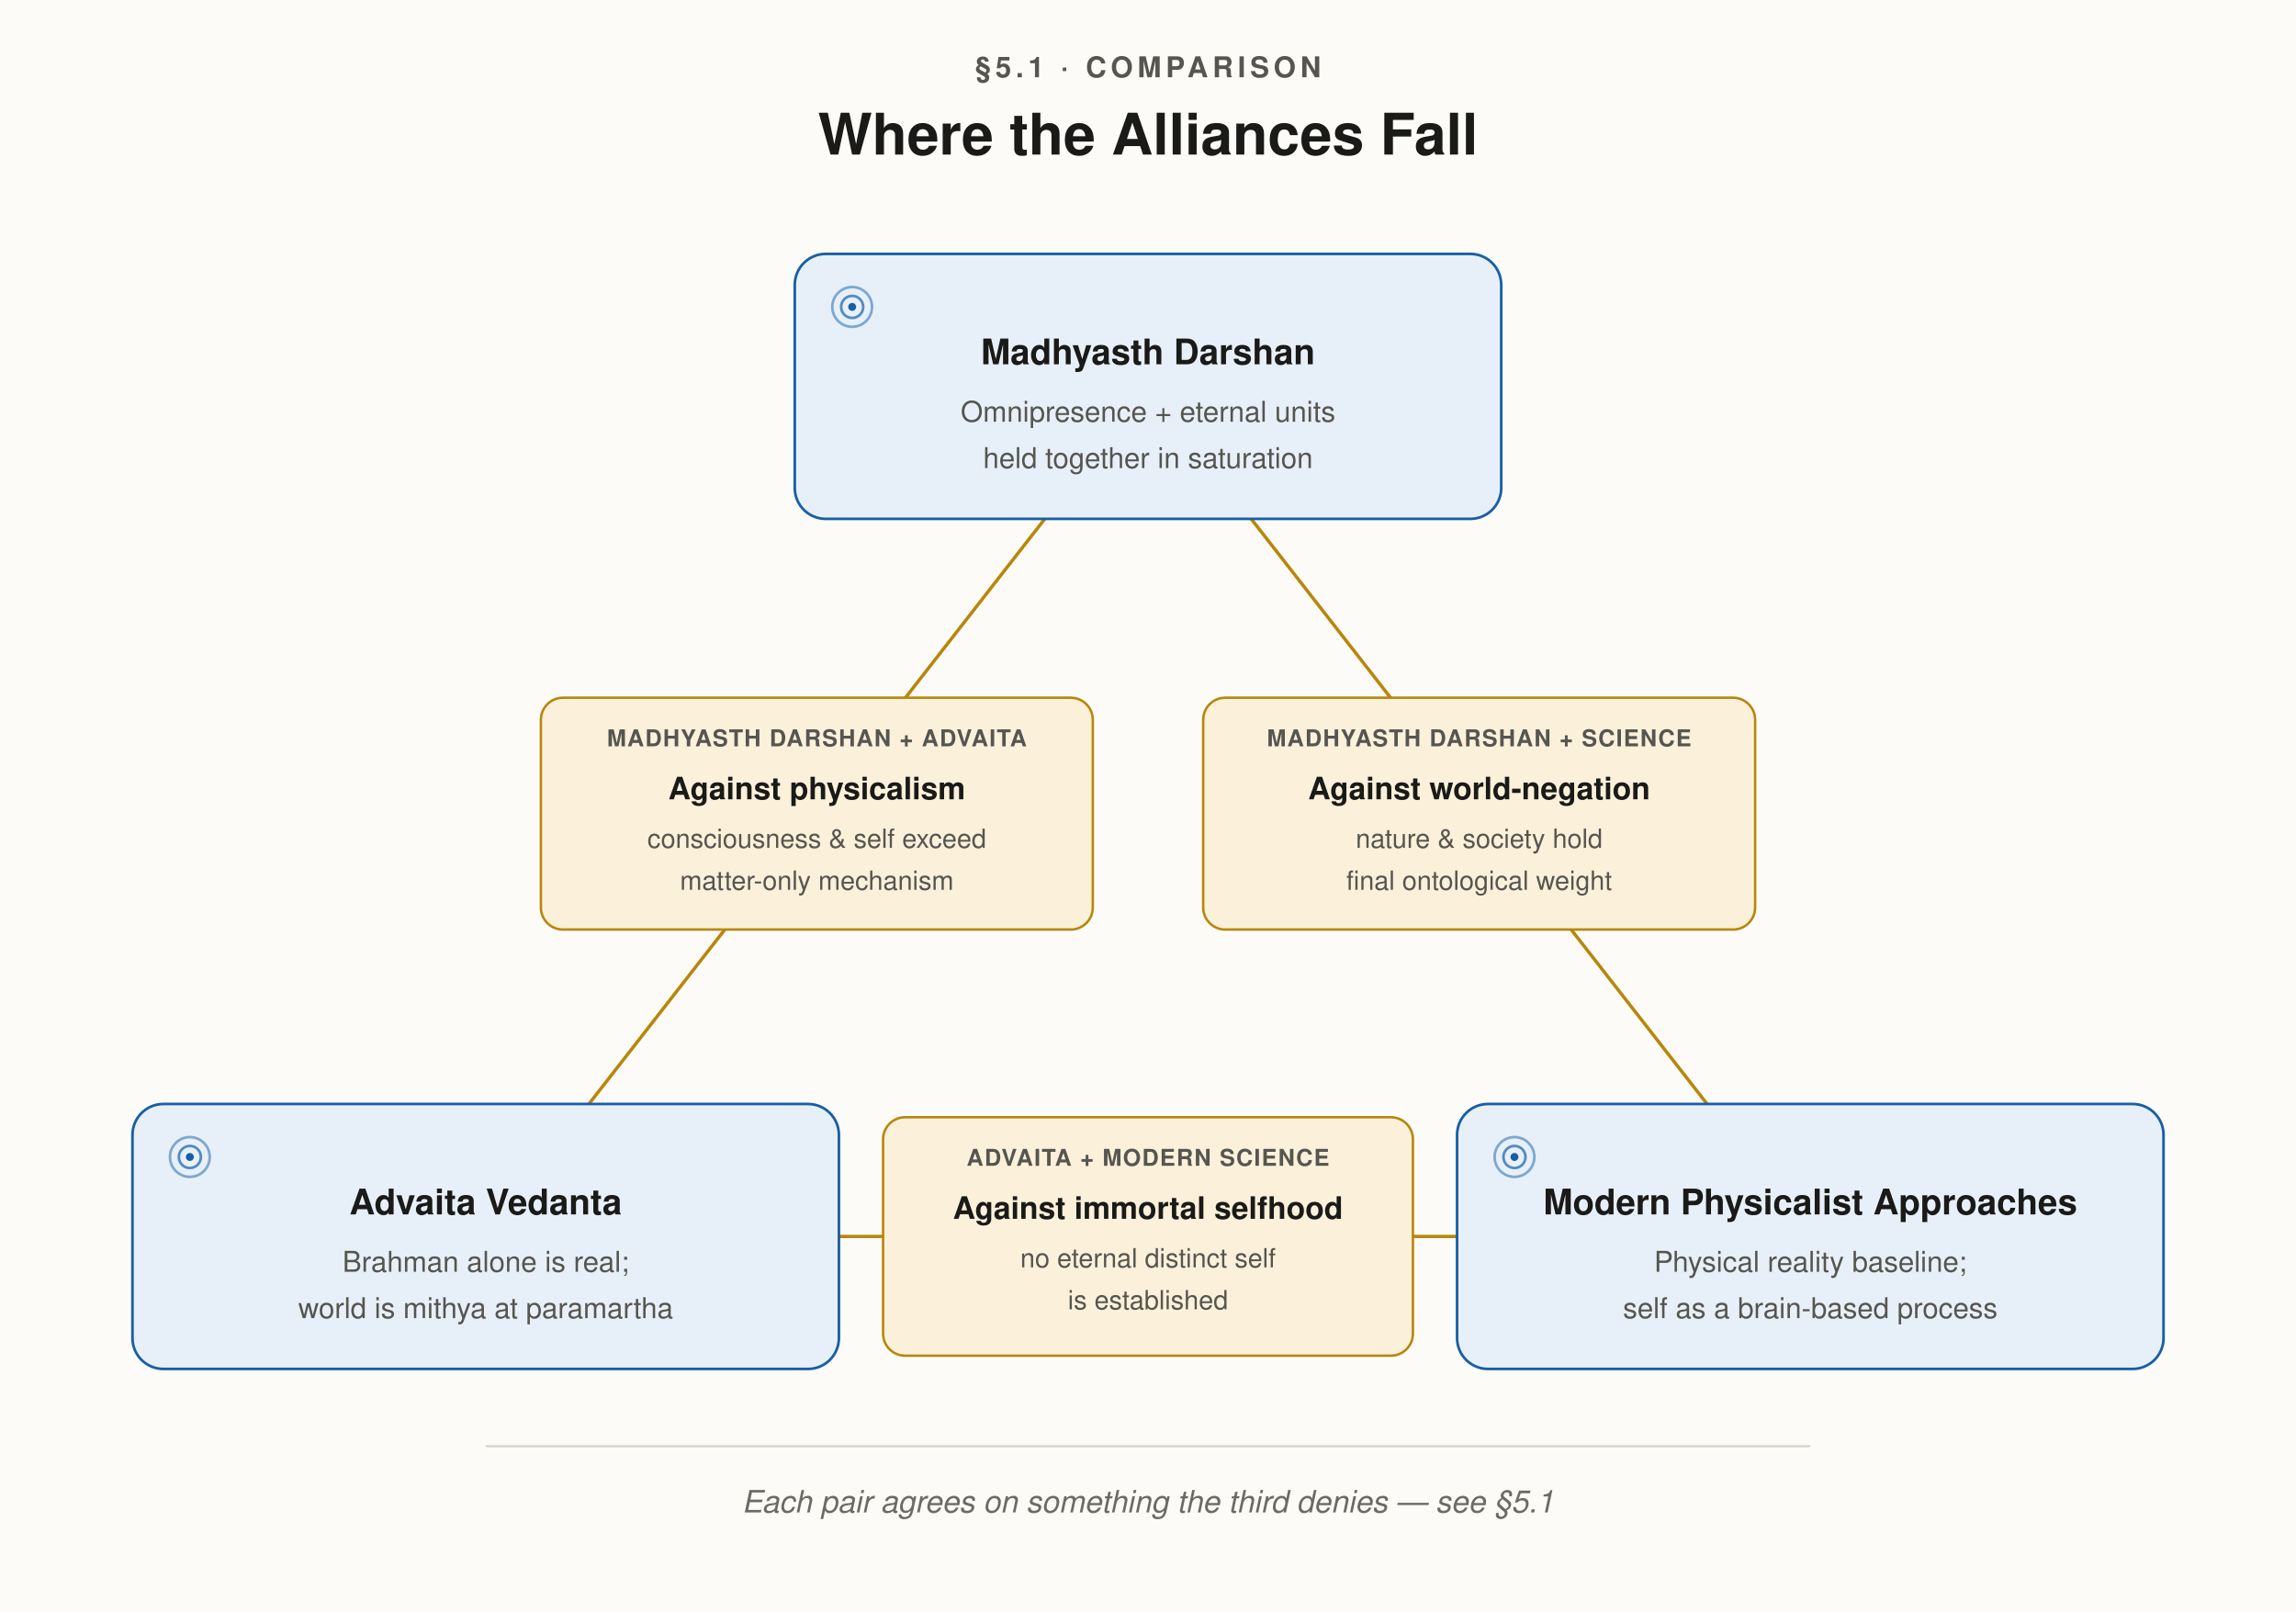
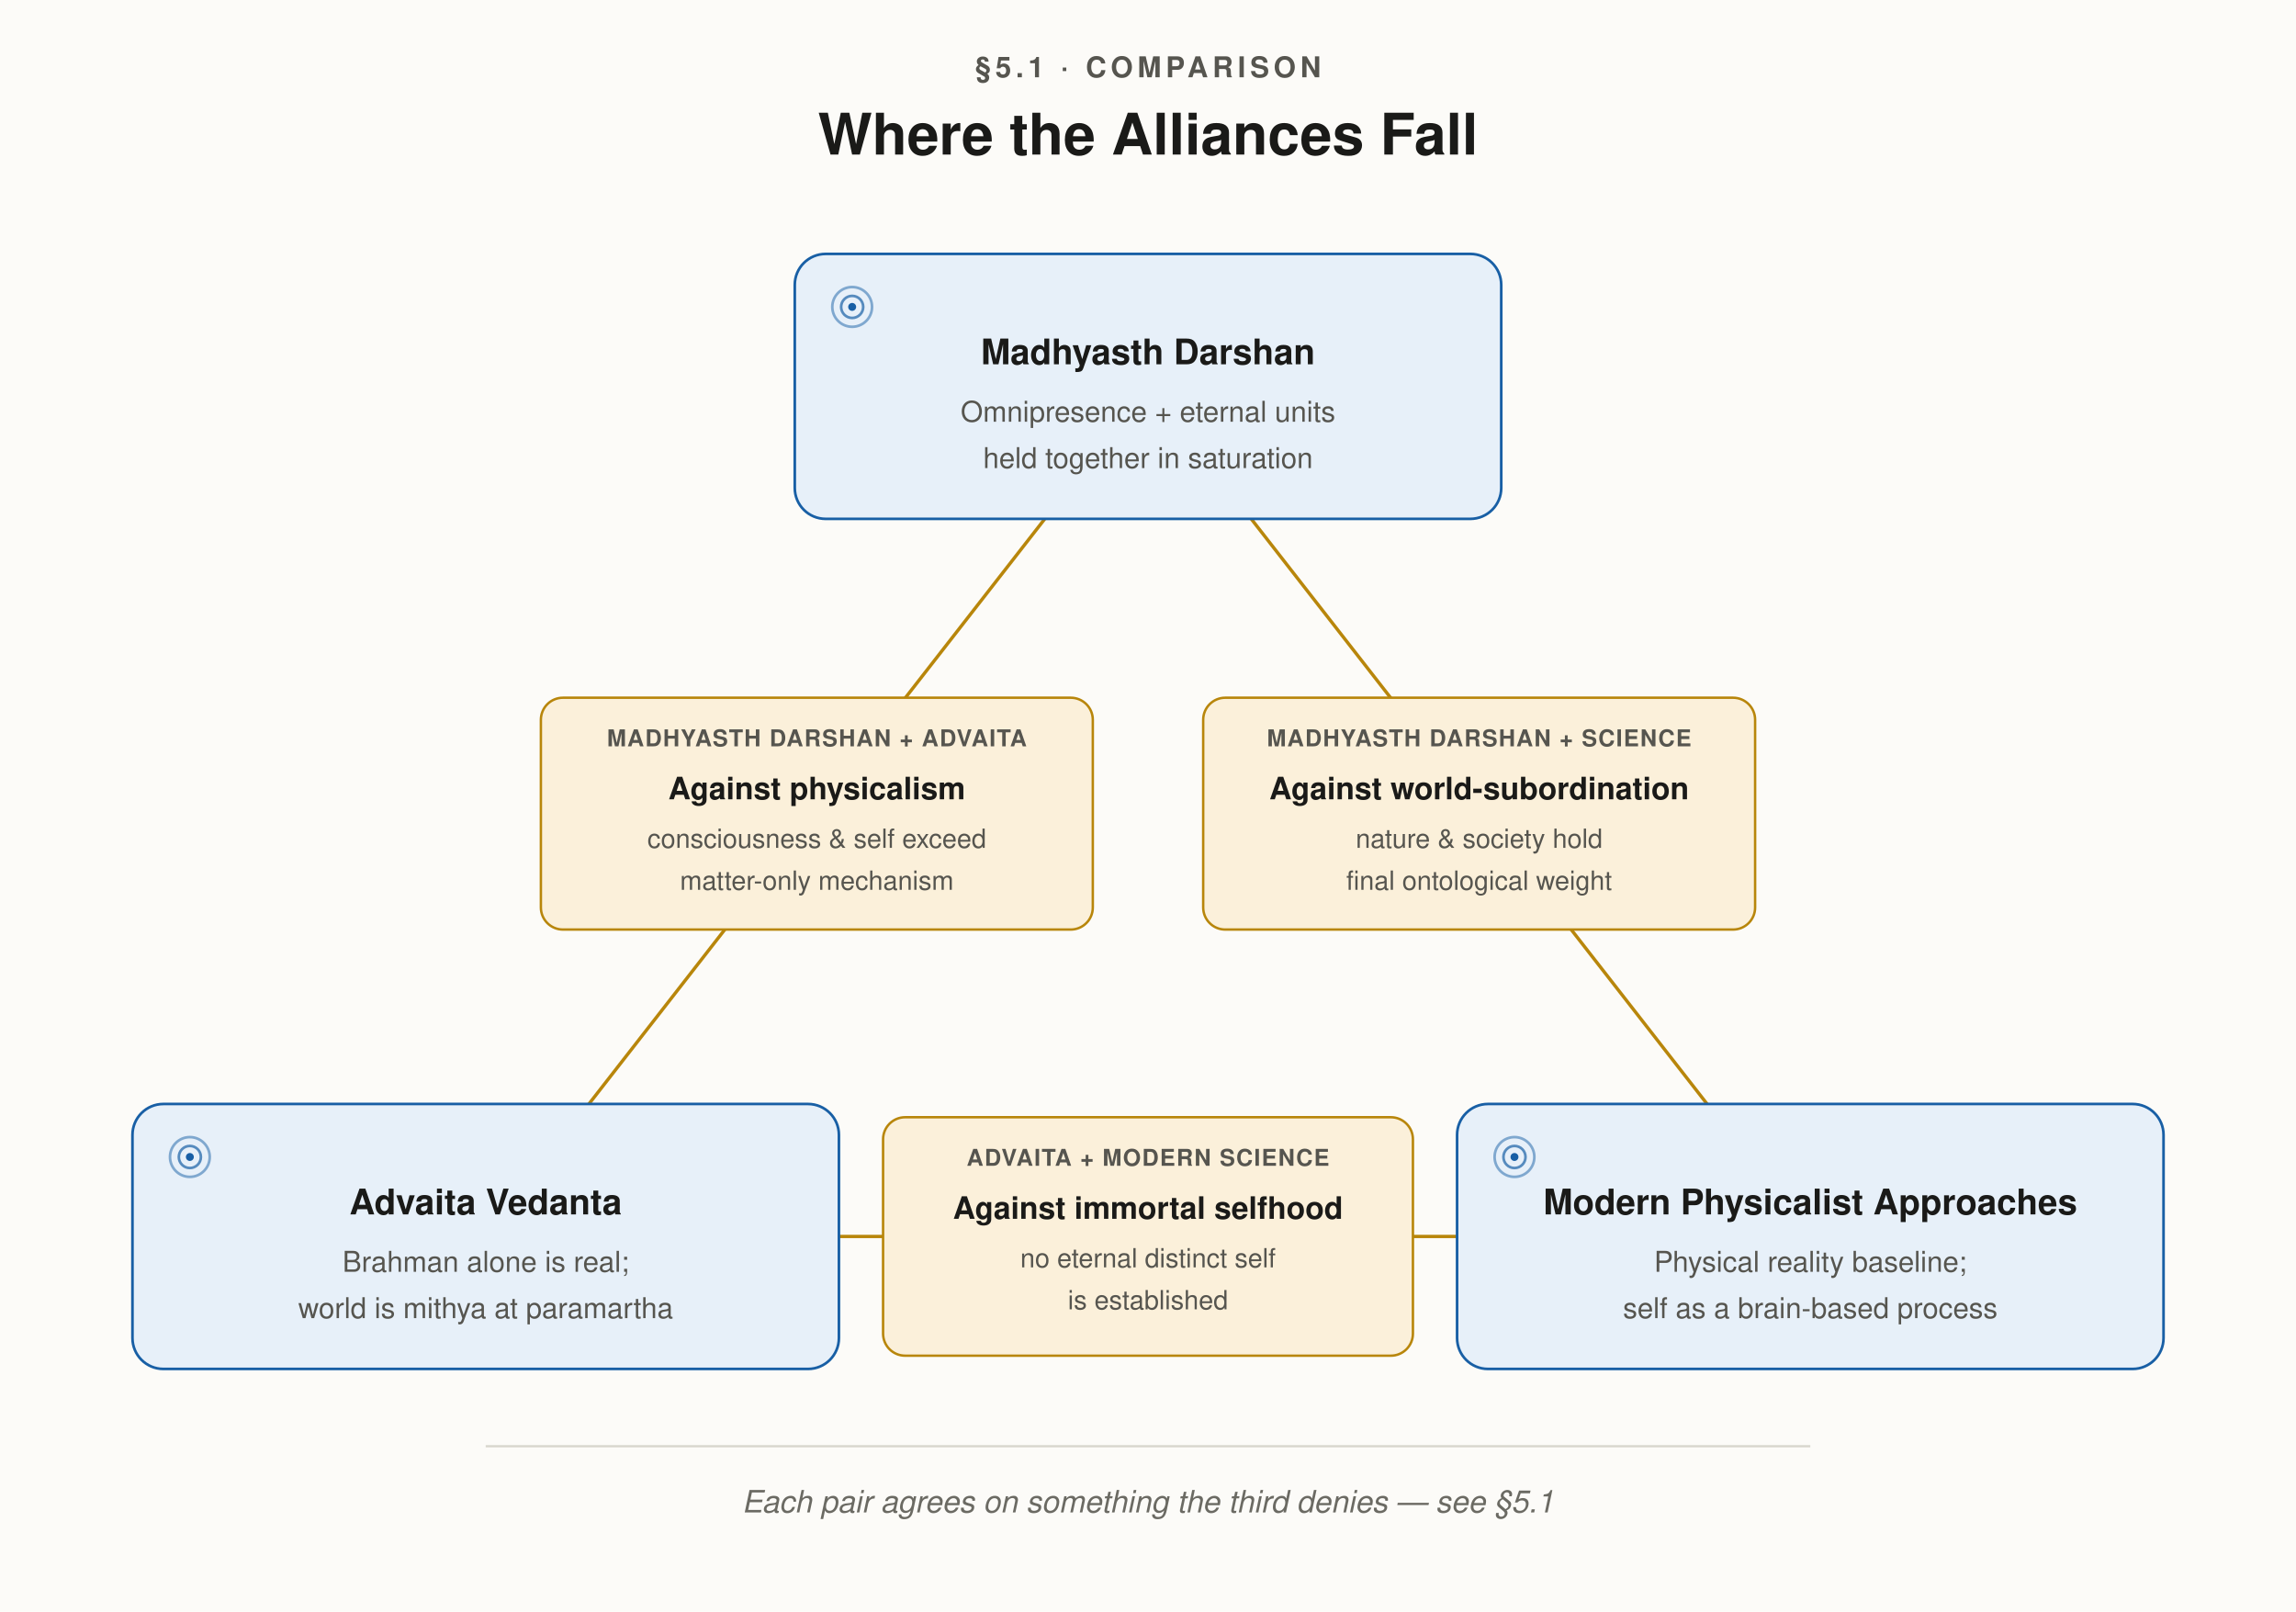
<svg xmlns="http://www.w3.org/2000/svg" viewBox="0 0 1040 730" role="img">
  <style>
  .bg { fill: #FCFBF8; }
  .eyebrow { fill: #56554F; font-family: 'Helvetica Neue', Helvetica, Arial, sans-serif; font-size: 13px; font-weight: 600; letter-spacing: 2px; }
  .title { fill: #1A1A18; font-family: 'Helvetica Neue', Helvetica, Arial, sans-serif; font-size: 26px; font-weight: 700; }
  .edge { stroke: #B8860B; stroke-width: 1.5; fill: none; }
  .rule { stroke: #D8D6CD; stroke-width: 1; fill: none; }
  .alliance { fill: #FBF0DA; stroke: #B8860B; stroke-width: 1.1; }
  .tradition { fill: #E7F0F9; stroke: #185FA5; stroke-width: 1.2; }
  .mark-ring { fill: none; stroke: #185FA5; stroke-width: 1.2; }
  .mark-dot { fill: #185FA5; }
  .label { fill: #56554F; font-family: 'Helvetica Neue', Helvetica, Arial, sans-serif; font-size: 10.5px; font-weight: 600; letter-spacing: 0.5px; }
  .heading { fill: #1A1A18; font-family: 'Helvetica Neue', Helvetica, Arial, sans-serif; font-size: 14px; font-weight: 700; }
  .body { fill: #56554F; font-family: 'Helvetica Neue', Helvetica, Arial, sans-serif; font-size: 12px; }
  .node-title { fill: #1A1A18; font-family: 'Helvetica Neue', Helvetica, Arial, sans-serif; font-size: 16px; font-weight: 700; }
  .node-body { fill: #56554F; font-family: 'Helvetica Neue', Helvetica, Arial, sans-serif; font-size: 13px; }
  .foot { fill: #6B6A63; font-family: 'Helvetica Neue', Helvetica, Arial, sans-serif; font-size: 14px; font-style: italic; }
  @media (prefers-color-scheme: dark) {
    .bg { fill: #1a1815; }
    .eyebrow { fill: #aca194; }
    .title { fill: #f5f1ec; }
    .edge { stroke: #c9a227; }
    .rule { stroke: #423b33; }
    .alliance { fill: #2a2418; stroke: #c9a227; }
    .tradition { fill: #1a2430; stroke: #4a7a9b; }
    .mark-ring { stroke: #7ebbed; }
    .mark-dot { fill: #7ebbed; }
    .label { fill: #aca194; }
    .heading { fill: #f5f1ec; }
    .body { fill: #aca194; }
    .node-title { fill: #f5f1ec; }
    .node-body { fill: #aca194; }
    .foot { fill: #aca194; }
  }
</style>
  <rect class="bg" width="1040" height="730" />
  <text class="eyebrow" x="520" y="35" text-anchor="middle">§5.1 · COMPARISON</text>
  <text class="title" x="520" y="70" text-anchor="middle">Where the Alliances Fall</text>
  <line class="edge" x1="520" y1="175" x2="220" y2="560" />
  <line class="edge" x1="520" y1="175" x2="820" y2="560" />
  <line class="edge" x1="220" y1="560" x2="820" y2="560" />
  <g>
    <rect class="alliance" x="245" y="316" width="250" height="105" rx="10" />
    <text class="label" x="370" y="338" text-anchor="middle">MADHYASTH DARSHAN + ADVAITA</text>
    <text class="heading" x="370" y="362" text-anchor="middle">Against physicalism</text>
    <text class="body" x="370" y="384" text-anchor="middle">consciousness &amp; self exceed</text>
    <text class="body" x="370" y="403" text-anchor="middle">matter-only mechanism</text>
  </g>
  <g>
    <rect class="alliance" x="545" y="316" width="250" height="105" rx="10" />
    <text class="label" x="670" y="338" text-anchor="middle">MADHYASTH DARSHAN + SCIENCE</text>
-     <text class="heading" x="670" y="362" text-anchor="middle">Against world-negation</text>
+     <text class="heading" x="670" y="362" text-anchor="middle">Against world-subordination</text>
    <text class="body" x="670" y="384" text-anchor="middle">nature &amp; society hold</text>
    <text class="body" x="670" y="403" text-anchor="middle">final ontological weight</text>
  </g>
  <g>
    <rect class="alliance" x="400" y="506" width="240" height="108" rx="10" />
    <text class="label" x="520" y="528" text-anchor="middle">ADVAITA + MODERN SCIENCE</text>
    <text class="heading" x="520" y="552" text-anchor="middle">Against immortal selfhood</text>
    <text class="body" x="520" y="574" text-anchor="middle">no eternal distinct self</text>
    <text class="body" x="520" y="593" text-anchor="middle">is established</text>
  </g>
  <g>
    <rect class="tradition" x="360" y="115" width="320" height="120" rx="14" />
    <circle class="mark-ring" cx="386" cy="139" r="9" opacity="0.5" />
    <circle class="mark-ring" cx="386" cy="139" r="5" opacity="0.7" />
    <circle class="mark-dot" cx="386" cy="139" r="1.8" />
    <text class="node-title" x="520" y="165" text-anchor="middle">Madhyasth Darshan</text>
    <text class="node-body" x="520" y="191" text-anchor="middle">Omnipresence + eternal units</text>
    <text class="node-body" x="520" y="212" text-anchor="middle">held together in saturation</text>
  </g>
  <g>
    <rect class="tradition" x="60" y="500" width="320" height="120" rx="14" />
    <circle class="mark-ring" cx="86" cy="524" r="9" opacity="0.5" />
    <circle class="mark-ring" cx="86" cy="524" r="5" opacity="0.7" />
    <circle class="mark-dot" cx="86" cy="524" r="1.8" />
    <text class="node-title" x="220" y="550" text-anchor="middle">Advaita Vedanta</text>
    <text class="node-body" x="220" y="576" text-anchor="middle">Brahman alone is real;</text>
    <text class="node-body" x="220" y="597" text-anchor="middle">world is mithya at paramartha</text>
  </g>
  <g>
    <rect class="tradition" x="660" y="500" width="320" height="120" rx="14" />
    <circle class="mark-ring" cx="686" cy="524" r="9" opacity="0.5" />
    <circle class="mark-ring" cx="686" cy="524" r="5" opacity="0.7" />
    <circle class="mark-dot" cx="686" cy="524" r="1.8" />
    <text class="node-title" x="820" y="550" text-anchor="middle">Modern Physicalist Approaches</text>
    <text class="node-body" x="820" y="576" text-anchor="middle">Physical reality baseline;</text>
    <text class="node-body" x="820" y="597" text-anchor="middle">self as a brain-based process</text>
  </g>
  <line class="rule" x1="220" y1="655" x2="820" y2="655" />
  <text class="foot" x="520" y="685" text-anchor="middle">Each pair agrees on something the third denies — see §5.1</text>
</svg>
